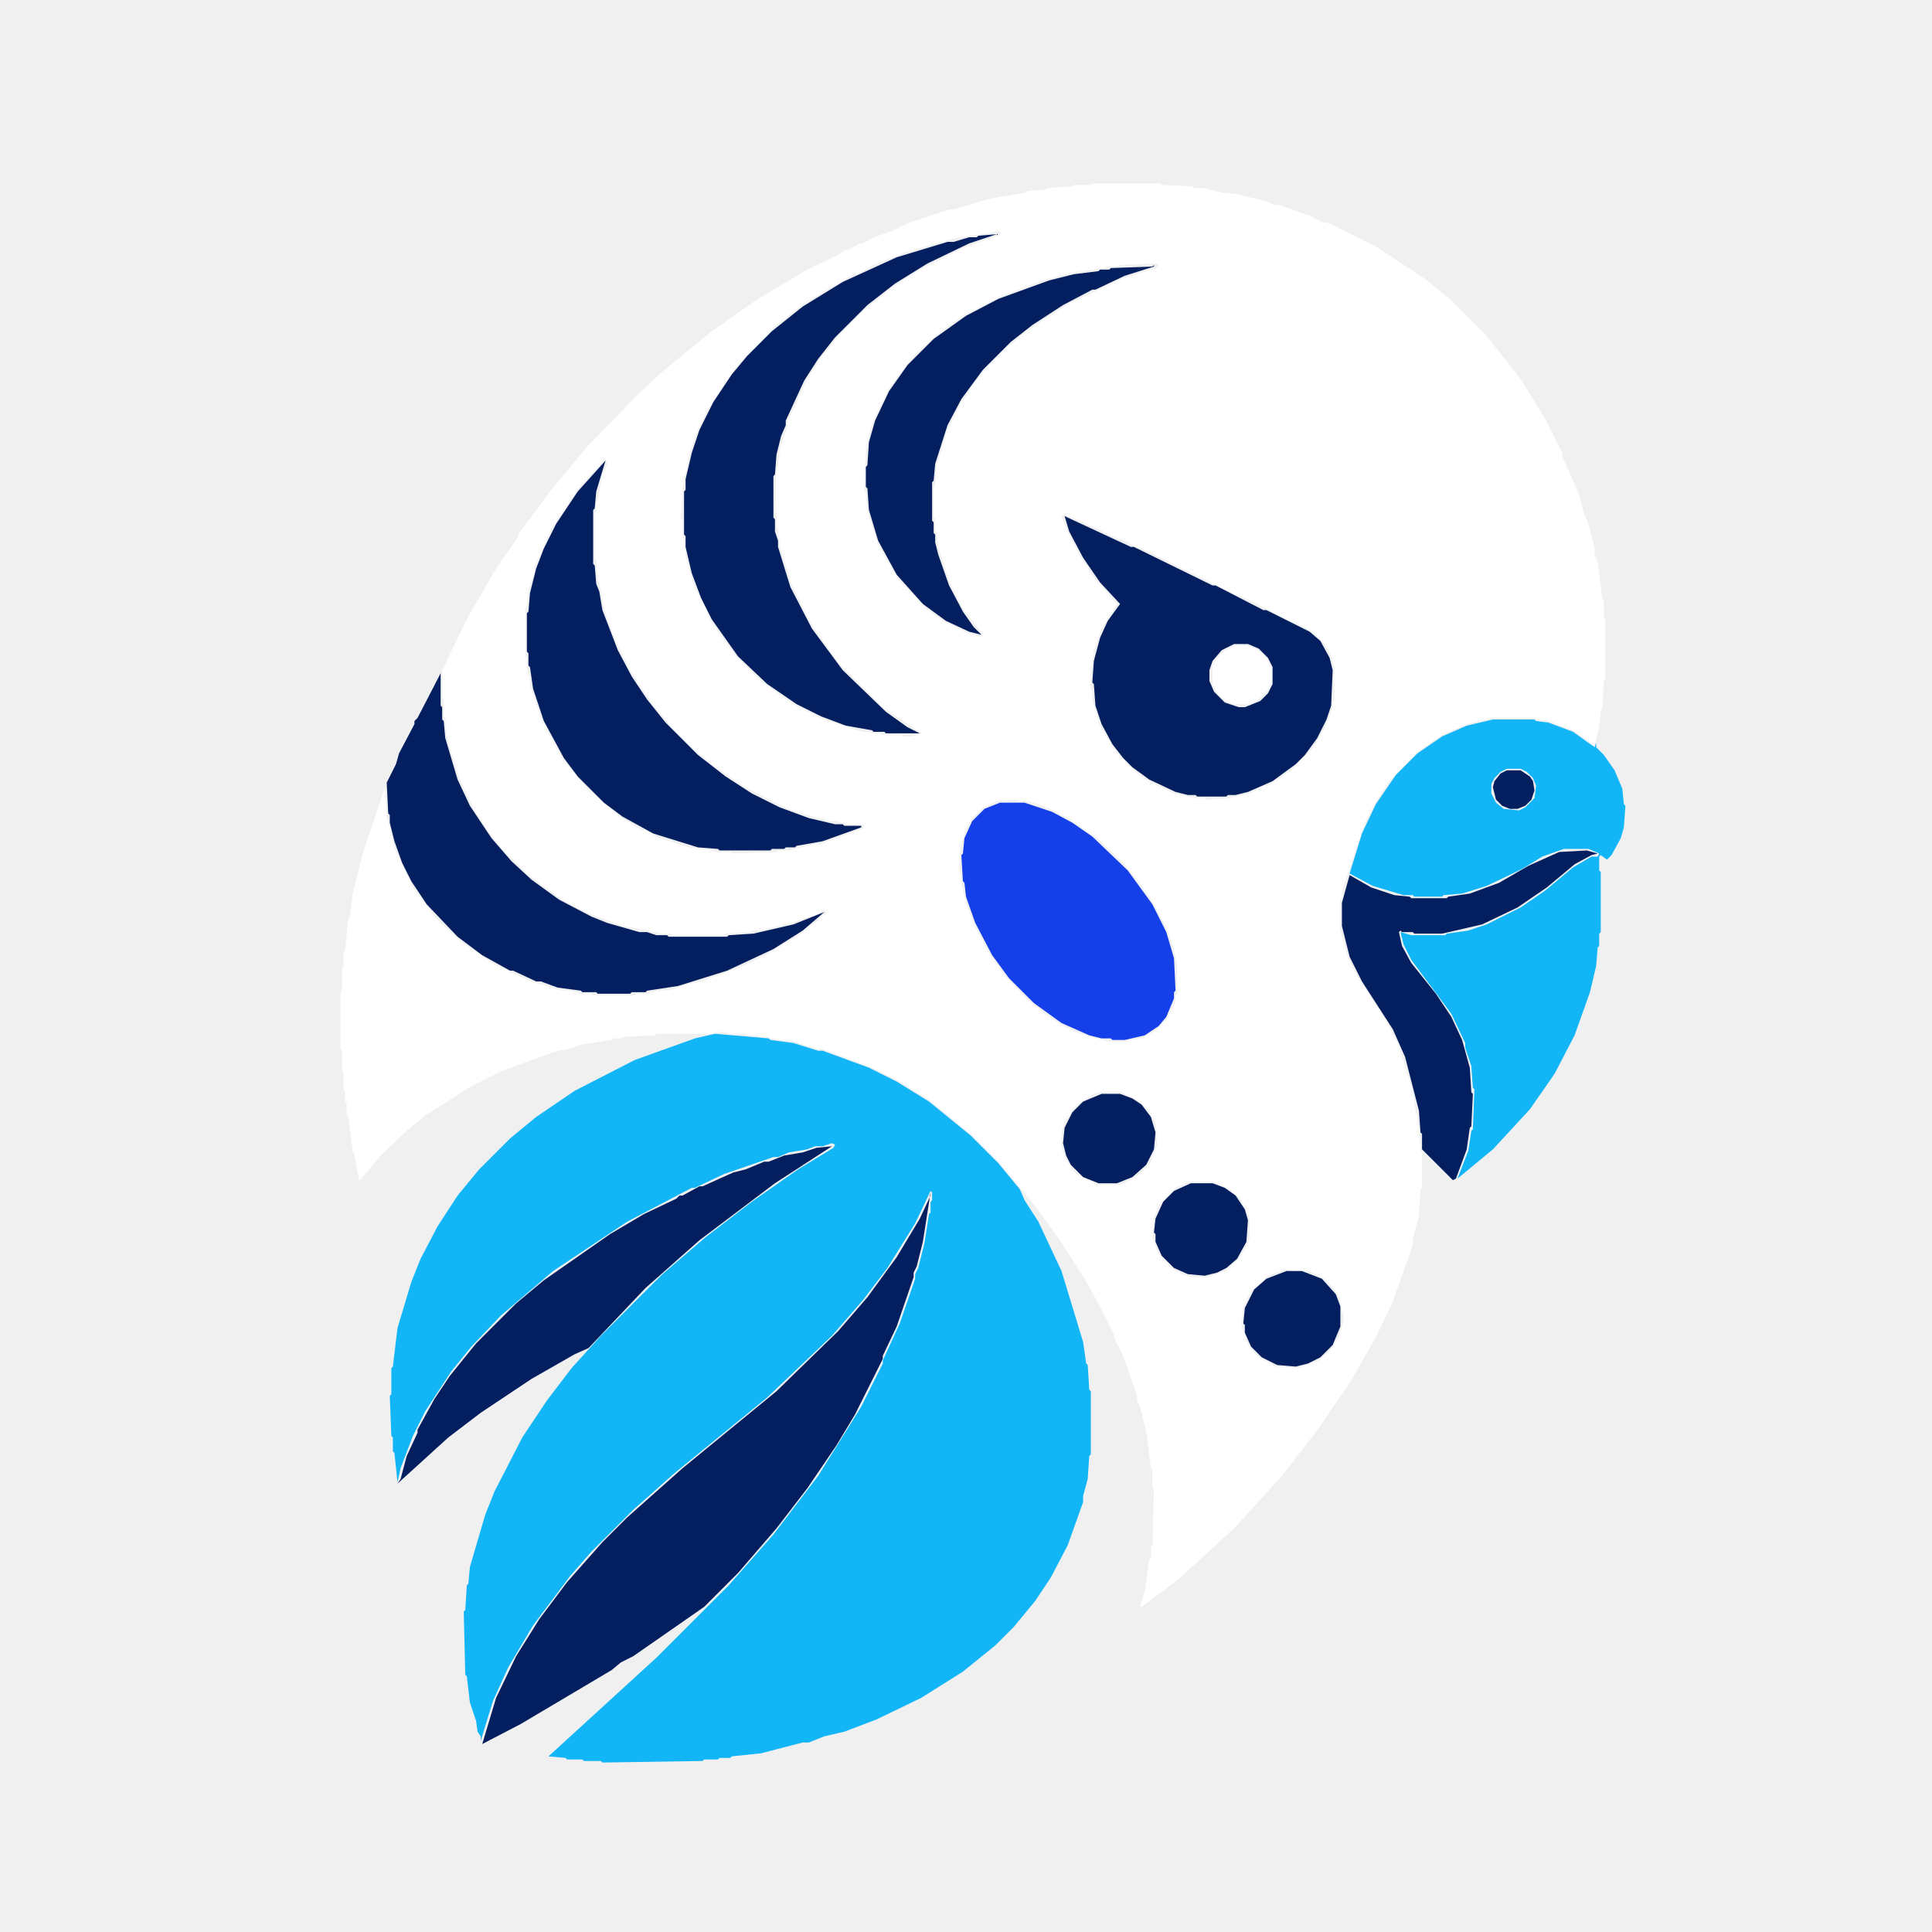
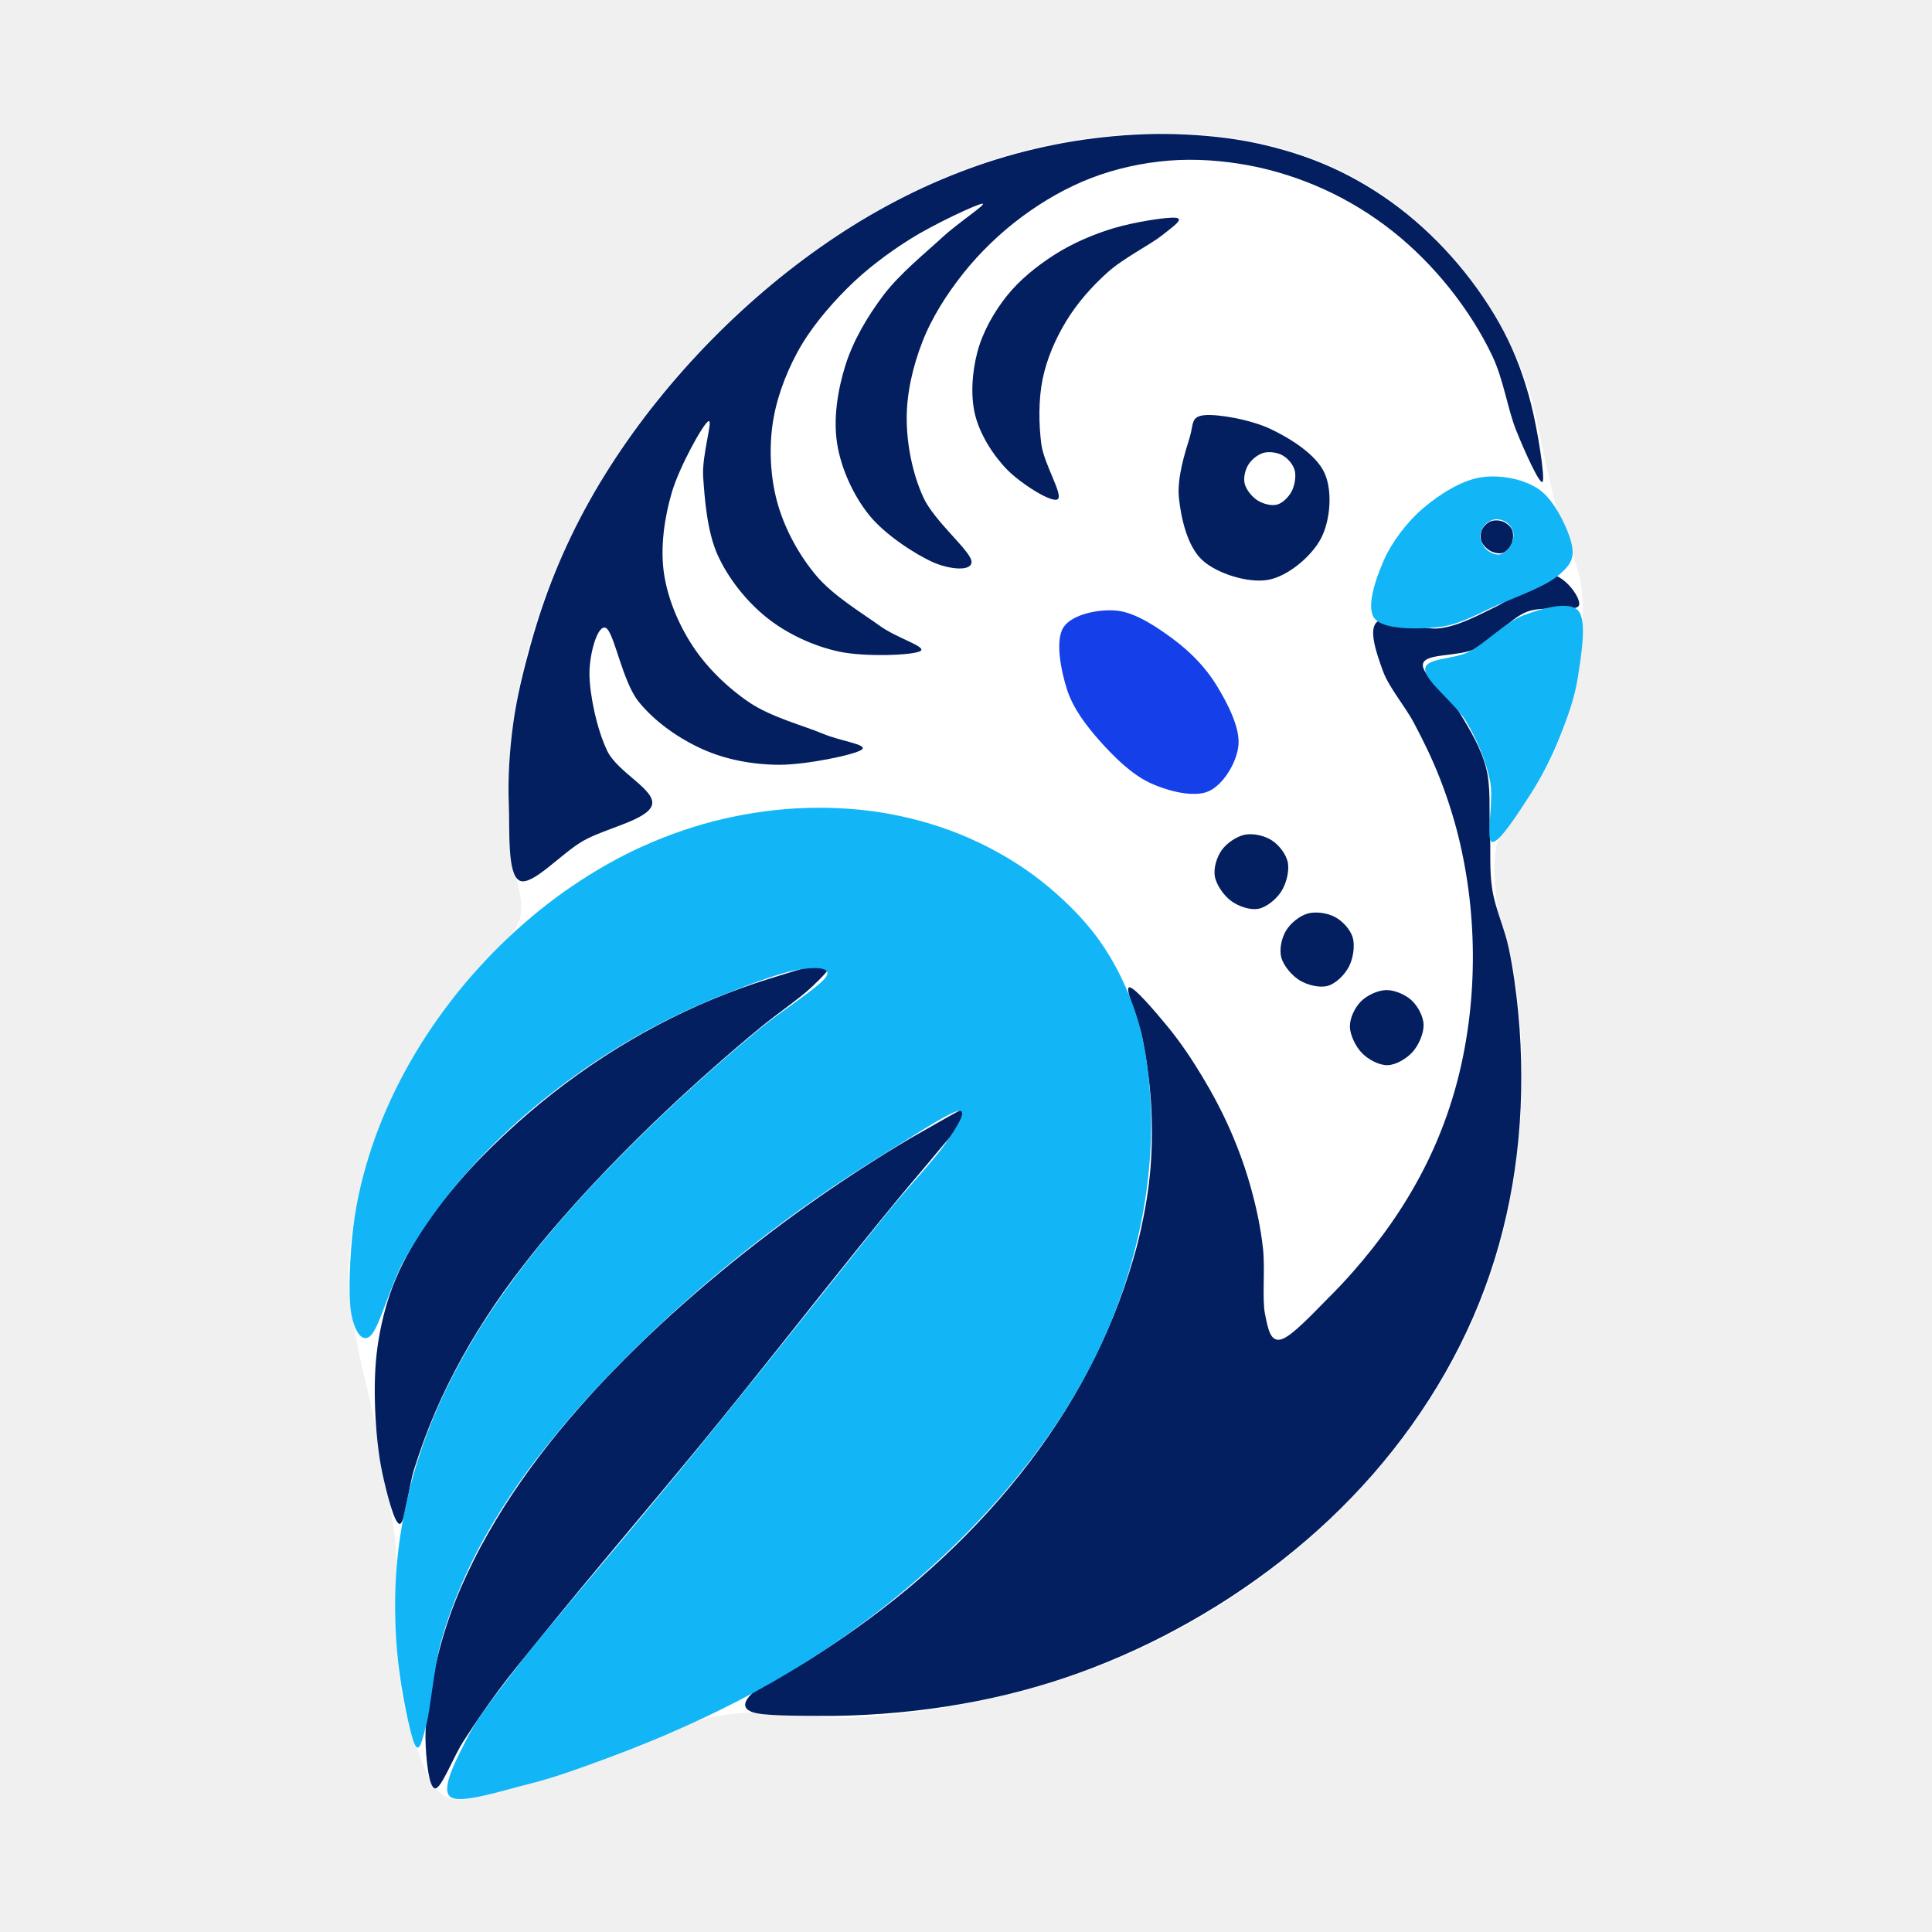
- <svg xmlns="http://www.w3.org/2000/svg" width="1254" height="1254" viewBox="0 0 1254 1254" fill="none">
-   <path id="bird_white" d="M 834 824 L 850 825 L 861 831 L 867 838 L 870 844 L 871 852 L 872 853 L 872 857 L 869 868 L 864 876 L 856 883 L 843 888 L 828 887 L 817 881 L 810 873 L 806 861 L 807 848 L 812 838 L 823 828 Z M 772 767 L 788 767 L 797 771 L 805 778 L 811 790 L 811 803 L 810 807 L 805 816 L 795 825 L 784 829 L 774 829 L 767 827 L 760 823 L 752 814 L 748 803 L 749 790 L 753 781 L 763 771 Z M 710 710 L 714 709 L 728 709 L 740 715 L 745 720 L 750 729 L 751 743 L 747 754 L 741 761 L 730 768 L 726 769 L 712 769 L 700 763 L 696 759 L 691 751 L 689 744 L 689 736 L 691 728 L 699 717 Z M 637 525 L 647 520 L 660 519 L 661 520 L 666 520 L 674 522 L 684 526 L 695 532 L 712 544 L 728 559 L 739 572 L 748 585 L 757 602 L 761 613 L 764 626 L 764 645 L 763 646 L 763 650 L 757 662 L 750 669 L 741 674 L 733 675 L 732 676 L 719 676 L 701 671 L 692 667 L 678 658 L 667 649 L 652 633 L 644 622 L 633 602 L 627 586 L 624 573 L 624 567 L 623 566 L 623 553 L 626 540 L 631 531 Z M 802 419 L 795 422 L 789 428 L 787 432 L 787 444 L 790 450 L 794 454 L 800 457 L 811 457 L 816 455 L 823 448 L 825 443 L 825 434 L 822 427 L 815 421 L 809 419 Z M 690 334 L 701 338 L 726 350 L 728 350 L 739 356 L 741 356 L 804 387 L 806 387 L 843 406 L 845 406 L 853 411 L 859 417 L 864 426 L 866 433 L 866 454 L 865 455 L 865 459 L 861 470 L 855 481 L 850 488 L 838 500 L 823 510 L 821 510 L 811 515 L 798 518 L 783 519 L 782 518 L 775 518 L 762 515 L 747 508 L 737 501 L 725 489 L 714 471 L 709 455 L 709 448 L 708 447 L 708 433 L 709 432 L 710 422 L 715 408 L 725 392 L 711 376 L 701 361 L 692 343 L 689 335 Z M 393 298 L 394 301 L 391 308 L 388 325 L 387 326 L 387 332 L 386 333 L 386 363 L 387 364 L 388 377 L 389 378 L 392 395 L 400 417 L 409 435 L 422 455 L 436 472 L 449 485 L 462 496 L 482 510 L 507 523 L 517 527 L 538 533 L 543 533 L 550 535 L 560 535 L 561 536 L 560 538 L 532 548 L 528 548 L 512 552 L 505 552 L 504 553 L 475 554 L 474 553 L 464 553 L 463 552 L 447 550 L 428 544 L 419 539 L 417 539 L 402 530 L 381 512 L 364 491 L 351 466 L 344 444 L 344 440 L 342 434 L 342 427 L 341 426 L 341 395 L 342 394 L 343 383 L 347 371 L 347 368 L 358 343 L 376 316 Z M 751 171 L 752 172 L 750 174 L 728 181 L 694 197 L 669 213 L 653 226 L 642 237 L 632 249 L 623 263 L 615 279 L 608 302 L 607 315 L 606 316 L 606 336 L 607 337 L 607 345 L 608 346 L 609 355 L 616 377 L 625 395 L 638 412 L 635 413 L 626 410 L 612 403 L 601 395 L 583 376 L 570 354 L 563 332 L 562 320 L 561 319 L 562 291 L 566 275 L 577 252 L 593 231 L 607 218 L 625 205 L 650 192 L 680 181 L 696 177 L 717 174 L 718 173 L 726 173 L 727 172 Z M 649 150 L 650 151 L 648 153 L 625 161 L 599 174 L 580 186 L 560 202 L 545 217 L 533 232 L 524 246 L 511 274 L 511 277 L 506 292 L 505 303 L 504 304 L 503 332 L 504 333 L 504 342 L 505 343 L 506 354 L 514 380 L 527 406 L 544 430 L 573 459 L 598 476 L 592 478 L 586 478 L 585 477 L 572 477 L 571 476 L 566 476 L 565 475 L 560 475 L 537 468 L 518 459 L 495 443 L 477 425 L 462 404 L 450 379 L 445 361 L 444 350 L 443 349 L 443 338 L 442 337 L 443 316 L 444 315 L 444 309 L 446 304 L 447 296 L 452 281 L 459 266 L 476 240 L 504 211 L 522 197 L 554 178 L 556 178 L 567 172 L 587 164 L 618 155 Z M 709 119 L 708 120 L 697 120 L 696 121 L 680 122 L 679 123 L 667 124 L 666 125 L 642 129 L 619 136 L 616 136 L 589 145 L 579 150 L 567 154 L 560 158 L 558 158 L 551 162 L 549 162 L 543 166 L 524 175 L 492 194 L 462 215 L 429 242 L 414 256 L 381 290 L 357 319 L 337 346 L 336 349 L 322 369 L 304 400 L 287 435 L 287 453 L 288 454 L 288 465 L 289 466 L 290 478 L 298 505 L 307 524 L 315 537 L 325 550 L 343 568 L 365 584 L 380 592 L 404 601 L 421 604 L 422 605 L 427 605 L 428 606 L 435 606 L 436 607 L 470 607 L 471 606 L 487 605 L 488 604 L 493 604 L 514 599 L 529 594 L 534 591 L 537 592 L 520 606 L 497 620 L 480 628 L 452 638 L 445 639 L 437 642 L 422 644 L 421 645 L 413 645 L 412 646 L 385 646 L 384 645 L 376 645 L 375 644 L 361 642 L 342 636 L 321 626 L 299 611 L 283 596 L 268 576 L 257 553 L 251 530 L 250 511 L 236 552 L 229 580 L 227 595 L 226 596 L 224 617 L 223 618 L 223 627 L 222 628 L 222 643 L 221 644 L 221 681 L 222 682 L 222 695 L 223 696 L 223 707 L 224 708 L 224 715 L 225 716 L 225 724 L 226 725 L 229 748 L 230 749 L 233 766 L 234 766 L 247 750 L 265 733 L 276 724 L 306 705 L 326 695 L 362 682 L 369 681 L 377 678 L 397 675 L 398 674 L 403 674 L 404 673 L 425 672 L 426 671 L 463 671 L 464 670 L 472 670 L 473 671 L 484 671 L 485 672 L 492 672 L 493 673 L 499 673 L 500 674 L 515 676 L 531 681 L 534 681 L 564 692 L 582 701 L 603 714 L 630 736 L 649 755 L 672 783 L 688 805 L 707 835 L 723 866 L 723 868 L 729 880 L 738 906 L 738 909 L 740 913 L 744 929 L 747 953 L 748 954 L 748 966 L 749 967 L 748 1003 L 747 1004 L 747 1011 L 746 1012 L 743 1033 L 740 1042 L 741 1043 L 765 1025 L 802 991 L 832 958 L 856 927 L 877 896 L 893 868 L 904 845 L 917 808 L 917 804 L 921 789 L 922 772 L 923 771 L 923 748 L 922 747 L 921 731 L 920 730 L 920 724 L 919 723 L 917 708 L 908 679 L 900 663 L 881 634 L 875 622 L 870 604 L 870 584 L 871 583 L 871 579 L 886 534 L 892 522 L 901 508 L 920 488 L 936 477 L 952 470 L 969 466 L 996 466 L 997 467 L 1005 468 L 1021 474 L 1035 484 L 1038 472 L 1039 461 L 1040 460 L 1041 442 L 1042 441 L 1042 402 L 1041 401 L 1041 390 L 1040 389 L 1037 365 L 1035 360 L 1035 356 L 1031 340 L 1028 333 L 1025 321 L 1014 296 L 1014 294 L 1003 272 L 987 246 L 964 217 L 942 195 L 925 181 L 893 160 L 863 145 L 858 144 L 850 140 L 830 133 L 827 133 L 823 131 L 803 126 L 793 125 L 781 122 L 775 122 L 774 121 L 754 120 L 753 119 Z" fill="#FFFFFF" fill-rule="evenodd" clip-rule="evenodd" />
-   <path id="bird_cyan" d="M 603 715 L 582 702 L 564 693 L 534 682 L 531 682 L 515 677 L 500 675 L 499 674 L 464 671 L 451 674 L 412 688 L 373 708 L 348 725 L 331 739 L 311 759 L 297 776 L 284 796 L 273 817 L 267 832 L 258 862 L 255 887 L 254 888 L 254 905 L 253 906 L 254 932 L 255 933 L 255 942 L 256 943 L 258 962 L 260 953 L 268 932 L 276 916 L 293 890 L 306 874 L 325 854 L 359 825 L 407 793 L 449 771 L 451 771 L 470 762 L 502 751 L 505 751 L 512 748 L 524 746 L 529 744 L 534 744 L 540 742 L 542 743 L 541 745 L 518 759 L 488 780 L 458 803 L 430 827 L 390 867 L 371 888 L 355 909 L 339 933 L 321 968 L 315 983 L 305 1017 L 304 1028 L 303 1029 L 302 1045 L 301 1046 L 302 1087 L 303 1088 L 305 1105 L 309 1117 L 310 1124 L 312 1127 L 312 1130 L 320 1104 L 330 1082 L 346 1055 L 370 1023 L 384 1007 L 411 980 L 438 956 L 498 907 L 540 867 L 560 844 L 576 823 L 594 794 L 604 773 L 605 774 L 605 779 L 604 780 L 604 787 L 603 788 L 600 807 L 596 823 L 594 827 L 594 830 L 584 859 L 573 883 L 573 885 L 559 913 L 531 958 L 502 996 L 473 1029 L 426 1076 L 356 1140 L 367 1141 L 368 1142 L 378 1142 L 379 1143 L 390 1143 L 391 1144 L 456 1143 L 457 1142 L 466 1142 L 467 1141 L 474 1141 L 475 1140 L 494 1138 L 521 1131 L 525 1131 L 535 1127 L 548 1124 L 569 1116 L 598 1102 L 625 1085 L 646 1068 L 658 1056 L 672 1039 L 682 1024 L 693 1003 L 703 975 L 703 971 L 706 960 L 707 945 L 708 944 L 708 903 L 707 902 L 706 886 L 705 885 L 703 871 L 689 825 L 674 793 L 665 779 L 662 772 L 648 755 L 630 737 Z M 978 499 L 987 499 L 991 501 L 995 505 L 997 510 L 996 518 L 990 524 L 986 526 L 976 525 L 971 521 L 968 515 L 968 509 L 970 505 L 974 501 Z M 996 467 L 969 467 L 952 471 L 936 478 L 920 489 L 906 503 L 893 522 L 884 541 L 876 567 L 891 575 L 911 581 L 917 581 L 918 582 L 936 582 L 937 581 L 949 580 L 965 575 L 988 564 L 1001 556 L 1015 551 L 1031 551 L 1038 554 L 1037 556 L 1033 556 L 1021 563 L 1003 578 L 987 589 L 965 600 L 953 604 L 939 606 L 938 607 L 916 607 L 909 605 L 911 613 L 916 623 L 942 658 L 951 677 L 951 680 L 955 692 L 956 706 L 957 707 L 956 733 L 955 734 L 953 747 L 946 765 L 969 746 L 993 720 L 1009 697 L 1022 672 L 1032 644 L 1036 627 L 1037 615 L 1038 614 L 1038 606 L 1039 605 L 1039 566 L 1038 565 L 1038 556 L 1039 555 L 1043 558 L 1046 555 L 1052 544 L 1054 537 L 1055 523 L 1054 522 L 1053 512 L 1048 500 L 1041 490 L 1036 485 L 1036 482 L 1035 485 L 1021 475 L 1005 469 L 997 468 Z" fill="#12B6F6" fill-rule="evenodd" clip-rule="evenodd" />
-   <path id="bird_royal" d="M 639 525 L 631 533 L 626 544 L 625 554 L 624 555 L 625 572 L 626 573 L 627 582 L 633 599 L 644 620 L 655 635 L 671 651 L 689 664 L 707 672 L 715 674 L 721 674 L 722 675 L 730 675 L 743 672 L 752 666 L 757 660 L 762 648 L 762 644 L 763 643 L 762 622 L 757 605 L 748 587 L 732 565 L 709 543 L 696 534 L 683 527 L 665 521 L 649 521 Z" fill="#153FE9" fill-rule="evenodd" clip-rule="evenodd" />
-   <path id="bird_navy" d="M 835 825 L 822 830 L 814 837 L 808 849 L 807 859 L 808 860 L 808 865 L 812 874 L 819 881 L 829 886 L 841 887 L 849 885 L 857 881 L 865 873 L 870 861 L 870 848 L 867 840 L 858 830 L 845 825 Z M 604 774 L 604 776 L 597 791 L 582 816 L 563 842 L 544 864 L 504 903 L 443 953 L 407 985 L 391 1001 L 368 1027 L 350 1051 L 335 1075 L 322 1102 L 313 1132 L 338 1119 L 397 1084 L 403 1079 L 411 1075 L 457 1043 L 479 1021 L 504 992 L 524 966 L 543 938 L 555 918 L 573 882 L 573 880 L 582 861 L 593 829 L 593 826 L 595 822 L 599 806 Z M 773 768 L 762 773 L 755 780 L 750 791 L 749 800 L 750 801 L 750 806 L 754 815 L 762 823 L 771 827 L 782 828 L 790 826 L 796 823 L 803 817 L 809 806 L 810 792 L 808 785 L 802 776 L 795 771 L 787 768 Z M 540 744 L 530 745 L 521 748 L 509 750 L 499 754 L 496 754 L 484 759 L 476 761 L 456 770 L 454 770 L 443 776 L 441 776 L 439 778 L 418 788 L 396 801 L 353 831 L 335 846 L 309 872 L 292 893 L 282 908 L 271 928 L 271 930 L 264 945 L 260 960 L 258 963 L 291 933 L 312 917 L 345 895 L 373 879 L 382 875 L 419 836 L 454 805 L 503 768 Z M 715 710 L 703 715 L 696 722 L 691 732 L 690 742 L 692 750 L 695 756 L 703 764 L 713 768 L 725 768 L 735 764 L 744 756 L 749 746 L 750 735 L 747 725 L 741 717 L 735 713 L 727 710 Z M 1037 554 L 1030 552 L 1012 553 L 992 562 L 973 573 L 954 580 L 940 582 L 939 583 L 916 583 L 915 582 L 905 581 L 890 576 L 876 568 L 871 586 L 871 601 L 876 621 L 884 637 L 904 668 L 912 686 L 921 721 L 922 735 L 923 736 L 923 746 L 943 766 L 945 765 L 952 746 L 954 732 L 955 731 L 956 710 L 955 709 L 954 693 L 949 675 L 942 660 L 932 645 L 916 625 L 910 614 L 908 605 L 909 604 L 910 605 L 917 605 L 918 606 L 936 606 L 962 600 L 985 589 L 1004 576 L 1022 561 L 1033 555 Z M 974 502 L 970 507 L 969 511 L 971 519 L 975 523 L 980 525 L 985 525 L 990 523 L 994 519 L 996 513 L 995 507 L 993 504 L 987 500 L 978 500 Z M 251 508 L 252 528 L 253 529 L 253 534 L 256 546 L 261 560 L 267 572 L 277 587 L 297 608 L 313 620 L 331 630 L 333 630 L 348 637 L 351 637 L 362 641 L 377 643 L 378 644 L 387 644 L 388 645 L 409 645 L 410 644 L 419 644 L 420 643 L 440 640 L 472 630 L 502 616 L 521 604 L 535 592 L 515 600 L 489 606 L 473 607 L 472 608 L 434 608 L 433 607 L 426 607 L 420 605 L 415 605 L 394 599 L 384 595 L 363 584 L 345 571 L 332 559 L 319 544 L 305 523 L 297 506 L 289 479 L 288 468 L 287 467 L 287 459 L 286 458 L 286 437 L 271 466 L 269 468 L 269 470 L 259 489 L 257 496 Z M 801 418 L 810 418 L 817 421 L 823 427 L 826 433 L 826 444 L 823 450 L 818 455 L 808 459 L 804 459 L 795 456 L 788 449 L 785 442 L 785 435 L 787 429 L 793 422 Z M 691 335 L 694 345 L 703 362 L 714 378 L 727 392 L 719 403 L 714 414 L 710 429 L 709 443 L 710 444 L 711 458 L 715 470 L 722 483 L 729 492 L 735 498 L 746 506 L 763 514 L 771 516 L 776 516 L 777 517 L 796 517 L 797 516 L 802 516 L 810 514 L 826 507 L 841 496 L 847 490 L 855 479 L 861 467 L 864 458 L 865 435 L 863 427 L 857 416 L 850 410 L 822 396 L 820 396 L 789 380 L 787 380 L 736 355 L 734 355 Z M 393 299 L 375 319 L 361 340 L 353 356 L 348 369 L 344 385 L 343 397 L 342 398 L 342 423 L 343 424 L 343 432 L 344 433 L 346 447 L 353 468 L 366 492 L 375 504 L 392 521 L 404 530 L 424 541 L 453 550 L 466 551 L 467 552 L 500 552 L 501 551 L 509 551 L 510 550 L 516 550 L 517 549 L 534 546 L 559 537 L 559 536 L 548 536 L 547 535 L 542 535 L 525 531 L 506 524 L 488 515 L 471 504 L 453 490 L 432 469 L 420 454 L 410 439 L 401 422 L 391 396 L 389 384 L 387 379 L 386 367 L 385 366 L 385 331 L 386 330 L 387 319 Z M 749 172 L 748 173 L 721 174 L 720 175 L 714 175 L 713 176 L 697 178 L 681 182 L 648 194 L 627 205 L 606 220 L 589 237 L 577 254 L 568 273 L 564 287 L 563 302 L 562 303 L 562 316 L 563 317 L 564 331 L 570 351 L 582 373 L 599 392 L 614 403 L 629 410 L 637 412 L 632 407 L 625 397 L 616 380 L 609 360 L 607 352 L 607 347 L 606 346 L 606 339 L 605 338 L 605 313 L 606 312 L 607 301 L 615 276 L 624 259 L 638 240 L 656 222 L 670 211 L 690 198 L 709 188 L 711 188 L 730 179 L 749 173 Z M 647 152 L 635 153 L 634 154 L 629 154 L 619 157 L 615 157 L 582 167 L 547 183 L 521 199 L 501 215 L 485 231 L 475 243 L 463 261 L 454 279 L 449 294 L 445 311 L 445 318 L 444 319 L 444 347 L 445 348 L 445 355 L 449 372 L 455 388 L 462 402 L 479 426 L 498 444 L 517 457 L 533 465 L 549 471 L 566 474 L 567 475 L 574 475 L 575 476 L 597 476 L 589 472 L 575 462 L 547 435 L 527 408 L 513 381 L 505 355 L 505 351 L 503 345 L 503 337 L 502 336 L 502 309 L 503 308 L 504 295 L 507 283 L 510 276 L 510 273 L 522 247 L 531 233 L 542 219 L 563 198 L 581 184 L 602 171 L 629 158 Z" fill="#041F5F" fill-rule="evenodd" clip-rule="evenodd" />
+ <svg xmlns="http://www.w3.org/2000/svg" viewBox="0 0 1024 1024" fill="none">
+   <g id="PiChan_Bird_Final" transform="translate(167.640,52.000) scale(1.023359) translate(-298.000,-187.000)">
+     <path d="M 366.16 1067.30 C 357.79 1063.87,354.03 1051.39,349.90 1041.52 C 345.78 1031.64,343.15 1019.64,341.42 1008.06 C 339.70 996.48,339.92 984.00,339.53 972.04 C 339.13 960.08,340.07 947.98,339.08 936.32 C 338.09 924.65,335.58 913.52,333.59 902.05 C 331.60 890.58,329.49 878.92,327.13 867.51 C 324.78 856.10,321.56 845.06,319.48 833.56 C 317.41 822.07,314.83 810.34,314.67 798.54 C 314.50 786.74,316.34 774.39,318.50 762.78 C 320.66 751.17,323.94 739.74,327.64 728.87 C 331.34 718.00,335.63 707.72,340.68 697.58 C 345.74 687.43,351.46 677.66,357.98 668.02 C 364.49 658.38,372.20 649.01,379.76 639.72 C 387.31 630.43,400.11 622.54,403.32 612.28 C 406.52 602.03,399.96 590.00,398.97 578.20 C 397.98 566.39,397.12 553.48,397.39 541.47 C 397.66 529.45,398.87 517.64,400.61 506.11 C 402.34 494.58,404.81 483.36,407.80 472.28 C 410.80 461.20,414.42 450.32,418.55 439.63 C 422.69 428.94,427.40 418.43,432.61 408.15 C 437.82 397.87,443.58 387.78,449.81 377.95 C 456.03 368.11,462.79 358.49,469.98 349.15 C 477.18 339.81,484.89 330.67,492.96 321.90 C 501.04 313.13,509.60 304.60,518.43 296.53 C 527.26 288.46,536.51 280.70,545.96 273.49 C 555.41 266.27,565.20 259.45,575.14 253.24 C 585.08 247.03,595.25 241.32,605.60 236.23 C 615.95 231.14,626.50 226.59,637.25 222.70 C 648.00 218.81,658.94 215.51,670.09 212.89 C 681.24 210.27,692.59 208.26,704.13 206.98 C 715.67 205.71,727.54 205.03,739.35 205.22 C 751.16 205.41,763.31 206.23,774.98 208.13 C 786.65 210.03,798.36 212.76,809.36 216.63 C 820.37 220.51,831.05 225.50,841.01 231.36 C 850.97 237.23,860.45 244.18,869.14 251.82 C 877.82 259.46,885.93 268.10,893.14 277.22 C 900.34 286.33,906.86 296.28,912.37 306.51 C 917.88 316.74,922.59 327.63,926.19 338.62 C 929.78 349.60,931.32 361.33,933.94 372.44 C 936.56 383.55,938.74 394.26,941.91 405.29 C 945.09 416.32,951.21 427.06,952.98 438.61 C 954.75 450.17,953.82 462.94,952.56 474.62 C 951.30 486.31,948.92 497.83,945.44 508.73 C 941.96 519.64,937.44 530.07,931.68 540.05 C 925.91 550.03,914.58 558.28,910.83 568.60 C 907.08 578.92,908.04 590.94,909.16 601.98 C 910.28 613.03,915.46 623.34,917.56 634.86 C 919.67 646.38,921.04 658.97,921.80 671.10 C 922.55 683.22,922.57 695.66,922.09 707.61 C 921.61 719.57,920.58 731.30,918.91 742.81 C 917.24 754.33,915.00 765.63,912.09 776.71 C 909.18 787.79,905.67 798.66,901.46 809.31 C 897.26 819.97,892.39 830.43,886.87 840.64 C 881.35 850.85,875.09 860.90,868.35 870.57 C 861.60 880.24,854.20 889.69,846.41 898.69 C 838.63 907.68,830.27 916.37,821.64 924.53 C 813.00 932.69,803.91 940.45,794.60 947.66 C 785.28 954.86,775.61 961.57,765.75 967.77 C 755.89 973.97,745.73 979.67,735.42 984.85 C 725.11 990.04,714.55 994.72,703.89 998.89 C 693.23 1003.05,682.42 1006.69,671.47 1009.87 C 660.51 1013.04,649.50 1015.66,638.16 1017.91 C 626.82 1020.16,615.29 1022.04,603.43 1023.38 C 591.58 1024.72,579.17 1026.03,567.03 1025.95 C 554.89 1025.87,542.27 1022.74,530.58 1022.90 C 518.90 1023.06,507.75 1023.96,496.91 1026.92 C 486.07 1029.88,476.14 1036.47,465.56 1040.67 C 454.97 1044.87,444.31 1048.57,433.41 1052.14 C 422.50 1055.71,411.36 1059.59,400.15 1062.11 C 388.94 1064.64,374.54 1070.74,366.16 1067.30 Z" fill="#FFFFFF" />
+     <path d="M 403.26 592.26 C 396.84 589.10,398.25 566.26,397.70 552.73 C 397.15 539.19,398.10 524.77,399.98 511.04 C 401.85 497.30,405.29 483.46,408.94 470.32 C 412.59 457.18,416.81 444.61,421.88 432.19 C 426.95 419.78,432.74 407.73,439.38 395.83 C 446.02 383.93,453.58 372.14,461.73 360.78 C 469.87 349.43,478.84 338.26,488.24 327.68 C 497.64 317.10,507.74 306.84,518.13 297.28 C 528.53 287.73,539.44 278.65,550.61 270.35 C 561.78 262.06,573.30 254.38,585.14 247.52 C 596.98 240.67,609.16 234.50,621.66 229.23 C 634.16 223.95,647.00 219.43,660.15 215.86 C 673.31 212.30,686.84 209.54,700.60 207.84 C 714.36 206.14,728.71 205.24,742.71 205.65 C 756.72 206.06,771.10 207.42,784.65 210.30 C 798.20 213.19,811.60 217.34,824.02 222.98 C 836.44 228.61,848.27 235.75,859.16 244.09 C 870.06 252.44,880.41 262.41,889.39 273.05 C 898.38 283.69,906.78 295.93,913.06 307.94 C 919.34 319.95,923.72 332.16,927.07 345.11 C 930.42 358.06,934.45 383.32,933.17 385.63 C 931.89 387.95,923.73 369.80,919.41 359.00 C 915.08 348.20,912.96 333.09,907.23 320.84 C 901.49 308.60,893.64 296.35,885.00 285.53 C 876.36 274.70,866.17 264.41,855.39 255.89 C 844.60 247.36,832.69 240.05,820.27 234.38 C 807.86 228.70,794.33 224.32,780.88 221.82 C 767.44 219.32,753.18 218.29,739.62 219.37 C 726.06 220.45,712.24 223.45,699.52 228.32 C 686.79 233.19,674.35 240.35,663.29 248.58 C 652.22 256.81,641.69 266.93,633.13 277.71 C 624.56 288.49,616.78 300.68,611.89 313.27 C 607.00 325.86,603.71 339.83,603.79 353.25 C 603.87 366.66,606.80 381.51,612.39 393.76 C 617.98 406.00,636.51 421.15,637.32 426.74 C 638.14 432.33,626.10 431.28,617.28 427.32 C 608.45 423.37,592.63 413.23,584.37 403.00 C 576.12 392.78,569.82 378.87,567.76 365.96 C 565.70 353.04,568.01 338.32,572.01 325.50 C 576.02 312.68,583.44 300.07,591.77 289.04 C 600.10 278.02,613.44 267.24,621.98 259.35 C 630.52 251.45,645.69 241.61,643.01 241.68 C 640.34 241.76,617.64 252.45,605.93 259.79 C 594.22 267.13,582.57 275.86,572.75 285.72 C 562.93 295.57,553.45 306.94,547.00 318.93 C 540.56 330.92,535.70 344.44,534.09 357.66 C 532.47 370.88,533.46 385.45,537.30 398.26 C 541.14 411.07,548.34 424.16,557.10 434.50 C 565.86 444.84,580.90 453.84,589.86 460.32 C 598.83 466.80,614.41 471.15,610.89 473.37 C 607.37 475.60,581.98 476.53,568.75 473.67 C 555.52 470.81,541.97 464.53,531.51 456.22 C 521.04 447.91,511.47 435.94,505.94 423.79 C 500.42 411.65,499.19 394.92,498.38 383.35 C 497.57 371.77,503.78 353.07,501.08 354.35 C 498.39 355.63,486.05 378.01,482.20 391.03 C 478.34 404.04,476.17 419.13,477.97 432.42 C 479.76 445.71,485.55 459.50,492.95 470.77 C 500.35 482.04,511.18 492.51,522.39 500.07 C 533.60 507.63,550.54 512.06,560.21 516.13 C 569.88 520.20,584.18 521.79,580.43 524.49 C 576.68 527.18,551.45 532.33,537.69 532.28 C 523.94 532.22,510.04 529.62,497.90 524.14 C 485.75 518.67,473.13 509.88,464.82 499.43 C 456.51 488.98,452.28 463.80,448.06 461.45 C 443.83 459.10,439.38 474.72,439.48 485.31 C 439.57 495.89,443.23 513.68,448.63 524.97 C 454.02 536.26,473.94 545.26,471.87 553.04 C 469.81 560.82,447.67 565.14,436.24 571.68 C 424.80 578.21,409.68 595.42,403.26 592.26 Z M 682.03 394.72 C 679.10 396.96,663.03 386.75,655.91 379.53 C 648.79 372.30,641.89 361.55,639.30 351.39 C 636.72 341.23,637.68 328.86,640.38 318.56 C 643.09 308.26,648.85 298.02,655.52 289.60 C 662.20 281.18,671.23 273.91,680.44 268.05 C 689.64 262.19,700.28 257.61,710.76 254.43 C 721.24 251.26,739.15 248.37,743.34 249.00 C 747.53 249.62,741.81 253.48,735.90 258.18 C 729.99 262.88,716.12 269.82,707.88 277.20 C 699.64 284.57,692.08 293.18,686.46 302.41 C 680.84 311.65,676.33 322.00,674.17 332.61 C 672.01 343.22,672.18 355.73,673.49 366.08 C 674.80 376.43,684.96 392.48,682.03 394.72 Z M 791.06 436.49 C 780.82 438.36,764.61 433.36,756.89 426.30 C 749.18 419.23,745.88 404.67,744.78 394.11 C 743.68 383.55,748.11 370.07,750.30 362.92 C 752.48 355.77,750.83 351.97,757.87 351.23 C 764.91 350.50,782.16 353.53,792.54 358.51 C 802.92 363.49,815.87 371.69,820.17 381.12 C 824.47 390.55,823.18 405.86,818.33 415.09 C 813.48 424.31,801.30 434.62,791.06 436.49 Z M 795.57 397.54 C 798.54 396.76,801.67 393.55,803.20 390.60 C 804.73 387.65,805.54 382.94,804.76 379.85 C 803.98 376.76,801.21 373.59,798.52 372.07 C 795.84 370.54,791.62 369.91,788.65 370.72 C 785.68 371.52,782.34 374.23,780.70 376.91 C 779.07 379.59,778.07 383.71,778.86 386.78 C 779.64 389.84,782.62 393.51,785.41 395.31 C 788.19 397.10,792.61 398.33,795.57 397.54 Z M 912.83 422.44 C 911.01 423.13,908.21 422.61,906.32 421.65 C 904.43 420.68,902.24 418.53,901.48 416.66 C 900.73 414.79,900.97 412.18,901.78 410.43 C 902.60 408.67,904.55 406.82,906.37 406.15 C 908.20 405.47,910.89 405.61,912.72 406.37 C 914.55 407.13,916.60 408.84,917.35 410.70 C 918.10 412.55,917.97 415.54,917.22 417.49 C 916.47 419.45,914.65 421.74,912.83 422.44 Z M 591.71 1023.74 C 580.61 1024.56,569.17 1025.03,557.86 1024.89 C 546.56 1024.76,529.51 1024.93,523.88 1022.93 C 518.25 1020.93,519.47 1017.22,524.09 1012.88 C 528.72 1008.53,542.62 1002.48,551.66 996.84 C 560.70 991.21,569.60 985.32,578.35 979.04 C 587.10 972.76,595.74 966.17,604.16 959.15 C 612.57 952.13,620.91 944.65,628.85 936.90 C 636.79 929.15,644.57 920.96,651.79 912.66 C 659.01 904.36,665.84 895.81,672.17 887.10 C 678.50 878.38,684.37 869.48,689.75 860.37 C 695.14 851.26,700.06 841.95,704.49 832.44 C 708.92 822.93,712.89 813.22,716.33 803.29 C 719.77 793.35,722.83 783.25,725.11 772.84 C 727.40 762.44,729.20 751.80,730.07 740.87 C 730.93 729.94,731.00 718.35,730.32 707.28 C 729.64 696.20,727.88 684.35,725.97 674.40 C 724.07 664.45,716.70 648.66,718.88 647.59 C 721.05 646.52,732.70 660.31,739.01 667.98 C 745.33 675.64,751.35 684.60,756.76 693.57 C 762.17 702.53,767.26 712.10,771.48 721.77 C 775.71 731.44,779.31 741.43,782.11 751.59 C 784.92 761.75,787.10 771.89,788.31 782.74 C 789.51 793.59,787.78 808.82,789.35 816.67 C 790.93 824.53,792.13 831.41,797.76 829.87 C 803.39 828.33,815.25 815.32,823.14 807.44 C 831.04 799.57,838.42 791.15,845.14 782.63 C 851.85 774.11,857.97 765.37,863.43 756.31 C 868.89 747.25,873.73 737.95,877.89 728.30 C 882.04 718.65,885.54 708.67,888.35 698.41 C 891.15 688.16,893.27 677.48,894.71 666.77 C 896.16 656.06,896.92 645.05,897.01 634.16 C 897.11 623.27,896.52 612.22,895.28 601.44 C 894.03 590.67,892.11 579.88,889.55 569.51 C 886.98 559.14,883.71 548.98,879.88 539.20 C 876.06 529.42,871.53 520.10,866.61 510.83 C 861.70 501.56,853.56 492.35,850.38 483.57 C 847.20 474.80,842.63 461.86,847.53 458.19 C 852.43 454.53,869.50 462.93,879.80 461.60 C 890.09 460.27,899.70 454.85,909.31 450.23 C 918.92 445.62,930.35 433.94,937.44 433.91 C 944.52 433.88,953.92 446.83,951.80 450.04 C 949.68 453.25,933.55 449.51,924.70 453.17 C 915.86 456.84,907.65 467.58,898.73 472.04 C 889.82 476.49,872.62 474.33,871.21 479.90 C 869.79 485.47,884.81 496.48,890.25 505.48 C 895.70 514.48,901.28 523.75,903.87 533.89 C 906.47 544.04,905.31 555.84,905.84 566.35 C 906.38 576.86,905.45 586.77,907.08 596.95 C 908.71 607.13,913.40 616.87,915.64 627.43 C 917.87 638.00,919.41 649.32,920.49 660.35 C 921.56 671.37,922.07 682.61,922.09 693.58 C 922.11 704.54,921.63 715.41,920.62 726.12 C 919.61 736.83,918.08 747.42,916.01 757.85 C 913.94 768.27,911.35 778.56,908.21 788.65 C 905.06 798.75,901.37 808.70,897.14 818.43 C 892.90 828.16,888.08 837.74,882.79 847.04 C 877.50 856.34,871.66 865.45,865.40 874.23 C 859.15 883.01,852.38 891.56,845.25 899.73 C 838.11 907.89,830.51 915.77,822.60 923.24 C 814.70 930.71,806.35 937.83,797.80 944.54 C 789.25 951.25,780.34 957.59,771.29 963.50 C 762.25 969.41,752.92 974.92,743.54 979.98 C 734.16 985.05,724.62 989.68,715.00 993.87 C 705.38 998.06,695.71 1001.80,685.83 1005.13 C 675.96 1008.45,665.99 1011.33,655.76 1013.81 C 645.54 1016.28,635.16 1018.33,624.49 1019.99 C 613.81 1021.64,602.81 1022.92,591.71 1023.74 Z M 785.91 606.87 C 781.59 607.68,775.57 605.58,771.82 602.81 C 768.07 600.03,764.22 594.61,763.41 590.22 C 762.59 585.84,764.36 580.10,766.96 576.47 C 769.56 572.85,774.67 569.32,779.01 568.48 C 783.35 567.65,789.27 569.04,792.97 571.47 C 796.67 573.90,800.40 578.67,801.21 583.07 C 802.01 587.48,800.33 593.93,797.78 597.90 C 795.23 601.86,790.24 606.05,785.91 606.87 Z M 821.86 646.78 C 817.62 647.96,811.35 646.39,807.35 643.96 C 803.35 641.53,799.03 636.48,797.84 632.19 C 796.65 627.90,797.94 622.05,800.21 618.24 C 802.48 614.43,807.22 610.53,811.45 609.34 C 815.68 608.15,821.70 609.03,825.60 611.12 C 829.50 613.20,833.62 617.57,834.82 621.87 C 836.03 626.16,834.97 632.71,832.81 636.86 C 830.65 641.01,826.11 645.60,821.86 646.78 Z M 341.27 925.44 C 338.52 925.81,334.36 909.08,332.22 899.16 C 330.09 889.23,328.88 876.90,328.47 865.91 C 328.06 854.92,328.25 843.82,329.78 833.22 C 331.31 822.61,333.87 812.19,337.65 802.28 C 341.43 792.37,346.67 782.86,352.46 773.76 C 358.25 764.65,365.22 755.96,372.39 747.65 C 379.55 739.35,387.47 731.43,395.46 723.91 C 403.45 716.39,411.79 709.25,420.33 702.54 C 428.87 695.83,437.69 689.52,446.69 683.66 C 455.69 677.80,464.94 672.35,474.33 667.38 C 483.72 662.41,493.32 657.87,503.03 653.83 C 512.74 649.78,522.63 646.19,532.59 643.12 C 542.54 640.05,559.14 634.65,562.77 635.40 C 566.39 636.15,560.05 642.20,554.33 647.63 C 548.61 653.06,536.96 661.02,528.46 667.99 C 519.97 674.95,511.70 682.05,503.36 689.42 C 495.02 696.79,486.62 704.44,478.42 712.21 C 470.22 719.99,462.05 727.99,454.16 736.07 C 446.27 744.14,438.50 752.37,431.08 760.67 C 423.67 768.98,416.45 777.35,409.66 785.90 C 402.87 794.45,396.35 803.11,390.33 812.00 C 384.31 820.89,378.66 829.98,373.54 839.24 C 368.41 848.51,363.71 857.97,359.58 867.58 C 355.44 877.20,351.77 887.32,348.72 896.96 C 345.67 906.60,344.02 925.08,341.27 925.44 Z M 852.87 687.86 C 848.50 687.98,842.89 684.97,839.63 681.65 C 836.38 678.34,833.44 672.41,833.33 667.95 C 833.23 663.49,835.88 658.06,838.99 654.90 C 842.11 651.74,847.65 649.09,852.02 648.98 C 856.39 648.87,861.98 651.24,865.23 654.24 C 868.47 657.23,871.38 662.50,871.49 666.95 C 871.60 671.40,868.97 677.46,865.87 680.94 C 862.77 684.43,857.25 687.74,852.87 687.86 Z M 359.51 1062.43 C 356.22 1062.17,354.67 1046.14,354.55 1036.33 C 354.43 1026.53,356.70 1014.09,358.79 1003.58 C 360.88 993.06,363.65 983.12,367.10 973.24 C 370.55 963.37,374.82 953.76,379.51 944.33 C 384.20 934.90,389.53 925.68,395.23 916.64 C 400.94 907.60,407.18 898.76,413.75 890.10 C 420.31 881.44,427.34 872.97,434.63 864.68 C 441.91 856.38,449.59 848.27,457.44 840.35 C 465.29 832.43,473.48 824.67,481.75 817.15 C 490.01 809.64,498.53 802.31,507.03 795.26 C 515.54 788.20,524.19 781.38,532.80 774.84 C 541.41 768.29,549.92 762.10,558.69 755.99 C 567.46 749.89,576.31 743.97,585.41 738.21 C 594.50 732.44,604.36 726.34,613.28 721.42 C 622.20 716.49,637.70 706.96,638.94 708.65 C 640.19 710.34,627.29 723.54,620.74 731.56 C 614.19 739.57,606.60 748.31,599.63 756.75 C 592.67 765.19,585.81 773.67,578.95 782.18 C 572.09 790.70,565.27 799.26,558.45 807.82 C 551.63 816.37,544.84 824.95,538.02 833.51 C 531.19 842.06,524.38 850.63,517.52 859.15 C 510.65 867.67,503.77 876.17,496.82 884.63 C 489.88 893.09,482.88 901.49,475.87 909.91 C 468.85 918.34,461.79 926.72,454.74 935.17 C 447.69 943.61,440.60 952.07,433.57 960.59 C 426.53 969.12,419.39 977.82,412.52 986.34 C 405.65 994.85,398.74 1003.08,392.37 1011.68 C 385.99 1020.28,379.75 1029.46,374.28 1037.91 C 368.80 1046.37,362.80 1062.69,359.51 1062.43 Z" fill="#041F5F" fill-rule="evenodd" />
+     <path d="M 879.73 460.93 C 868.99 462.18,851.06 462.43,846.25 456.68 C 841.43 450.94,846.68 436.02,850.85 426.48 C 855.03 416.93,862.88 406.57,871.28 399.40 C 879.68 392.22,891.14 384.93,901.26 383.40 C 911.39 381.87,924.17 384.31,932.02 390.21 C 939.87 396.11,946.94 411.36,948.34 418.80 C 949.75 426.25,946.72 429.80,940.45 434.86 C 934.18 439.92,920.84 444.82,910.72 449.16 C 900.60 453.51,890.48 459.67,879.73 460.93 Z M 910.67 423.39 C 912.64 423.14,914.92 421.28,916.15 419.47 C 917.38 417.66,918.29 414.61,918.05 412.51 C 917.81 410.42,916.29 408.13,914.69 406.91 C 913.09 405.69,910.41 404.92,908.44 405.18 C 906.46 405.44,904.12 406.88,902.85 408.48 C 901.59 410.08,900.60 412.69,900.84 414.77 C 901.09 416.85,902.67 419.55,904.30 420.99 C 905.94 422.42,908.70 423.64,910.67 423.39 Z M 906.91 572.22 C 903.39 571.09,908.09 550.85,905.90 540.52 C 903.72 530.20,899.39 519.88,893.80 510.25 C 888.20 500.62,872.01 488.87,872.33 482.73 C 872.64 476.59,887.18 478.06,895.67 473.41 C 904.17 468.76,913.99 458.35,923.30 454.85 C 932.61 451.35,946.84 447.17,951.54 452.40 C 956.24 457.63,953.13 475.26,951.52 486.23 C 949.91 497.20,945.96 508.03,941.88 518.21 C 937.79 528.39,932.82 538.32,926.99 547.32 C 921.16 556.32,910.42 573.35,906.91 572.22 Z M 367.36 1066.74 C 362.18 1062.61,371.01 1046.47,376.62 1035.49 C 382.22 1024.51,392.27 1012.35,401.00 1000.86 C 409.72 989.36,419.57 977.88,428.96 966.52 C 438.36 955.16,447.94 943.98,457.36 932.69 C 466.78 921.40,476.17 910.13,485.49 898.81 C 494.80 887.48,504.03 876.11,513.24 864.72 C 522.46 853.34,531.61 841.92,540.78 830.49 C 549.95 819.05,559.10 807.56,568.26 796.12 C 577.43 784.69,586.48 773.17,595.77 761.85 C 605.06 750.54,618.24 736.60,624.02 728.22 C 629.81 719.84,635.75 710.67,630.48 711.57 C 625.20 712.48,604.60 726.15,592.37 733.66 C 580.14 741.18,568.82 748.49,557.09 756.67 C 545.37 764.84,533.55 773.58,522.00 782.70 C 510.45 791.83,498.91 801.47,487.80 811.42 C 476.68 821.37,465.72 831.76,455.31 842.40 C 444.91 853.03,434.75 863.96,425.37 875.21 C 416.00 886.47,407.02 897.97,399.07 909.91 C 391.13 921.85,383.79 934.11,377.71 946.88 C 371.63 959.65,366.38 972.80,362.60 986.52 C 358.82 1000.24,357.32 1020.38,355.04 1029.20 C 352.76 1038.03,351.34 1044.78,348.91 1039.45 C 346.47 1034.13,342.03 1011.77,340.43 997.25 C 338.82 982.74,338.40 966.96,339.29 952.37 C 340.18 937.78,342.48 923.54,345.77 909.74 C 349.06 895.93,353.62 882.56,359.02 869.55 C 364.41 856.55,370.95 843.99,378.14 831.72 C 385.33 819.46,393.50 807.59,402.17 795.96 C 410.83 784.34,420.31 773.06,430.12 761.96 C 439.94 750.87,450.40 740.04,461.03 729.41 C 471.67 718.78,482.80 708.25,493.91 698.18 C 505.01 688.12,516.30 678.38,527.67 669.02 C 539.03 659.65,558.95 647.07,562.10 642.00 C 565.24 636.93,555.84 636.87,546.57 638.59 C 537.29 640.31,519.47 647.04,506.47 652.31 C 493.47 657.59,480.97 663.45,468.59 670.26 C 456.21 677.07,443.96 684.70,432.18 693.16 C 420.40 701.62,408.67 711.01,397.92 721.03 C 387.17 731.04,376.79 741.87,367.69 753.24 C 358.59 764.60,350.24 776.78,343.32 789.23 C 336.41 801.67,330.75 823.50,326.19 827.91 C 321.64 832.32,317.47 825.13,315.98 815.69 C 314.48 806.25,315.41 785.55,317.21 771.30 C 319.02 757.05,322.33 743.59,326.80 730.20 C 331.27 716.80,337.18 703.51,344.01 690.90 C 350.84 678.29,358.95 665.99,367.78 654.54 C 376.61 643.09,386.53 632.13,397.01 622.21 C 407.49 612.29,418.82 603.05,430.66 595.03 C 442.50 587.00,455.02 579.84,468.06 574.06 C 481.09 568.27,494.87 563.53,508.85 560.30 C 522.83 557.06,537.54 555.06,551.92 554.63 C 566.30 554.21,581.07 555.16,595.11 557.77 C 609.16 560.38,623.22 564.56,636.22 570.30 C 649.22 576.04,661.90 583.40,673.12 592.22 C 684.34 601.03,695.28 611.65,703.52 623.19 C 711.76 634.72,718.15 648.00,722.55 661.44 C 726.95 674.87,728.89 689.46,729.92 703.78 C 730.94 718.09,730.31 732.96,728.69 747.33 C 727.08 761.70,724.07 776.22,720.23 789.99 C 716.38 803.77,711.44 817.11,705.65 829.99 C 699.85 842.87,693.07 855.22,685.47 867.26 C 677.88 879.31,669.27 891.00,660.06 902.26 C 650.85 913.52,640.73 924.46,630.22 934.82 C 619.72 945.18,608.47 955.13,597.04 964.41 C 585.60 973.69,573.61 982.47,561.60 990.50 C 549.59 998.53,537.32 1005.83,524.95 1012.59 C 512.59 1019.35,500.12 1025.34,487.41 1031.04 C 474.69 1036.74,461.98 1041.93,448.69 1046.80 C 435.40 1051.67,421.24 1056.94,407.68 1060.26 C 394.12 1063.58,372.53 1070.87,367.36 1066.74 Z" fill="#12B6F6" fill-rule="evenodd" />
+     <path d="M 760.07 546.04 C 752.42 549.35,739.08 545.98,729.69 541.61 C 720.29 537.25,710.86 527.92,703.71 519.84 C 696.55 511.77,689.89 502.93,686.77 493.14 C 683.65 483.35,680.60 467.89,684.97 461.12 C 689.33 454.35,703.40 451.42,712.96 452.49 C 722.52 453.57,733.81 461.19,742.34 467.59 C 750.86 473.99,758.57 481.87,764.12 490.89 C 769.67 499.92,776.31 512.55,775.64 521.74 C 774.96 530.93,767.73 542.73,760.07 546.04 Z" fill="#153FE9" fill-rule="evenodd" />
+   </g>
</svg>
